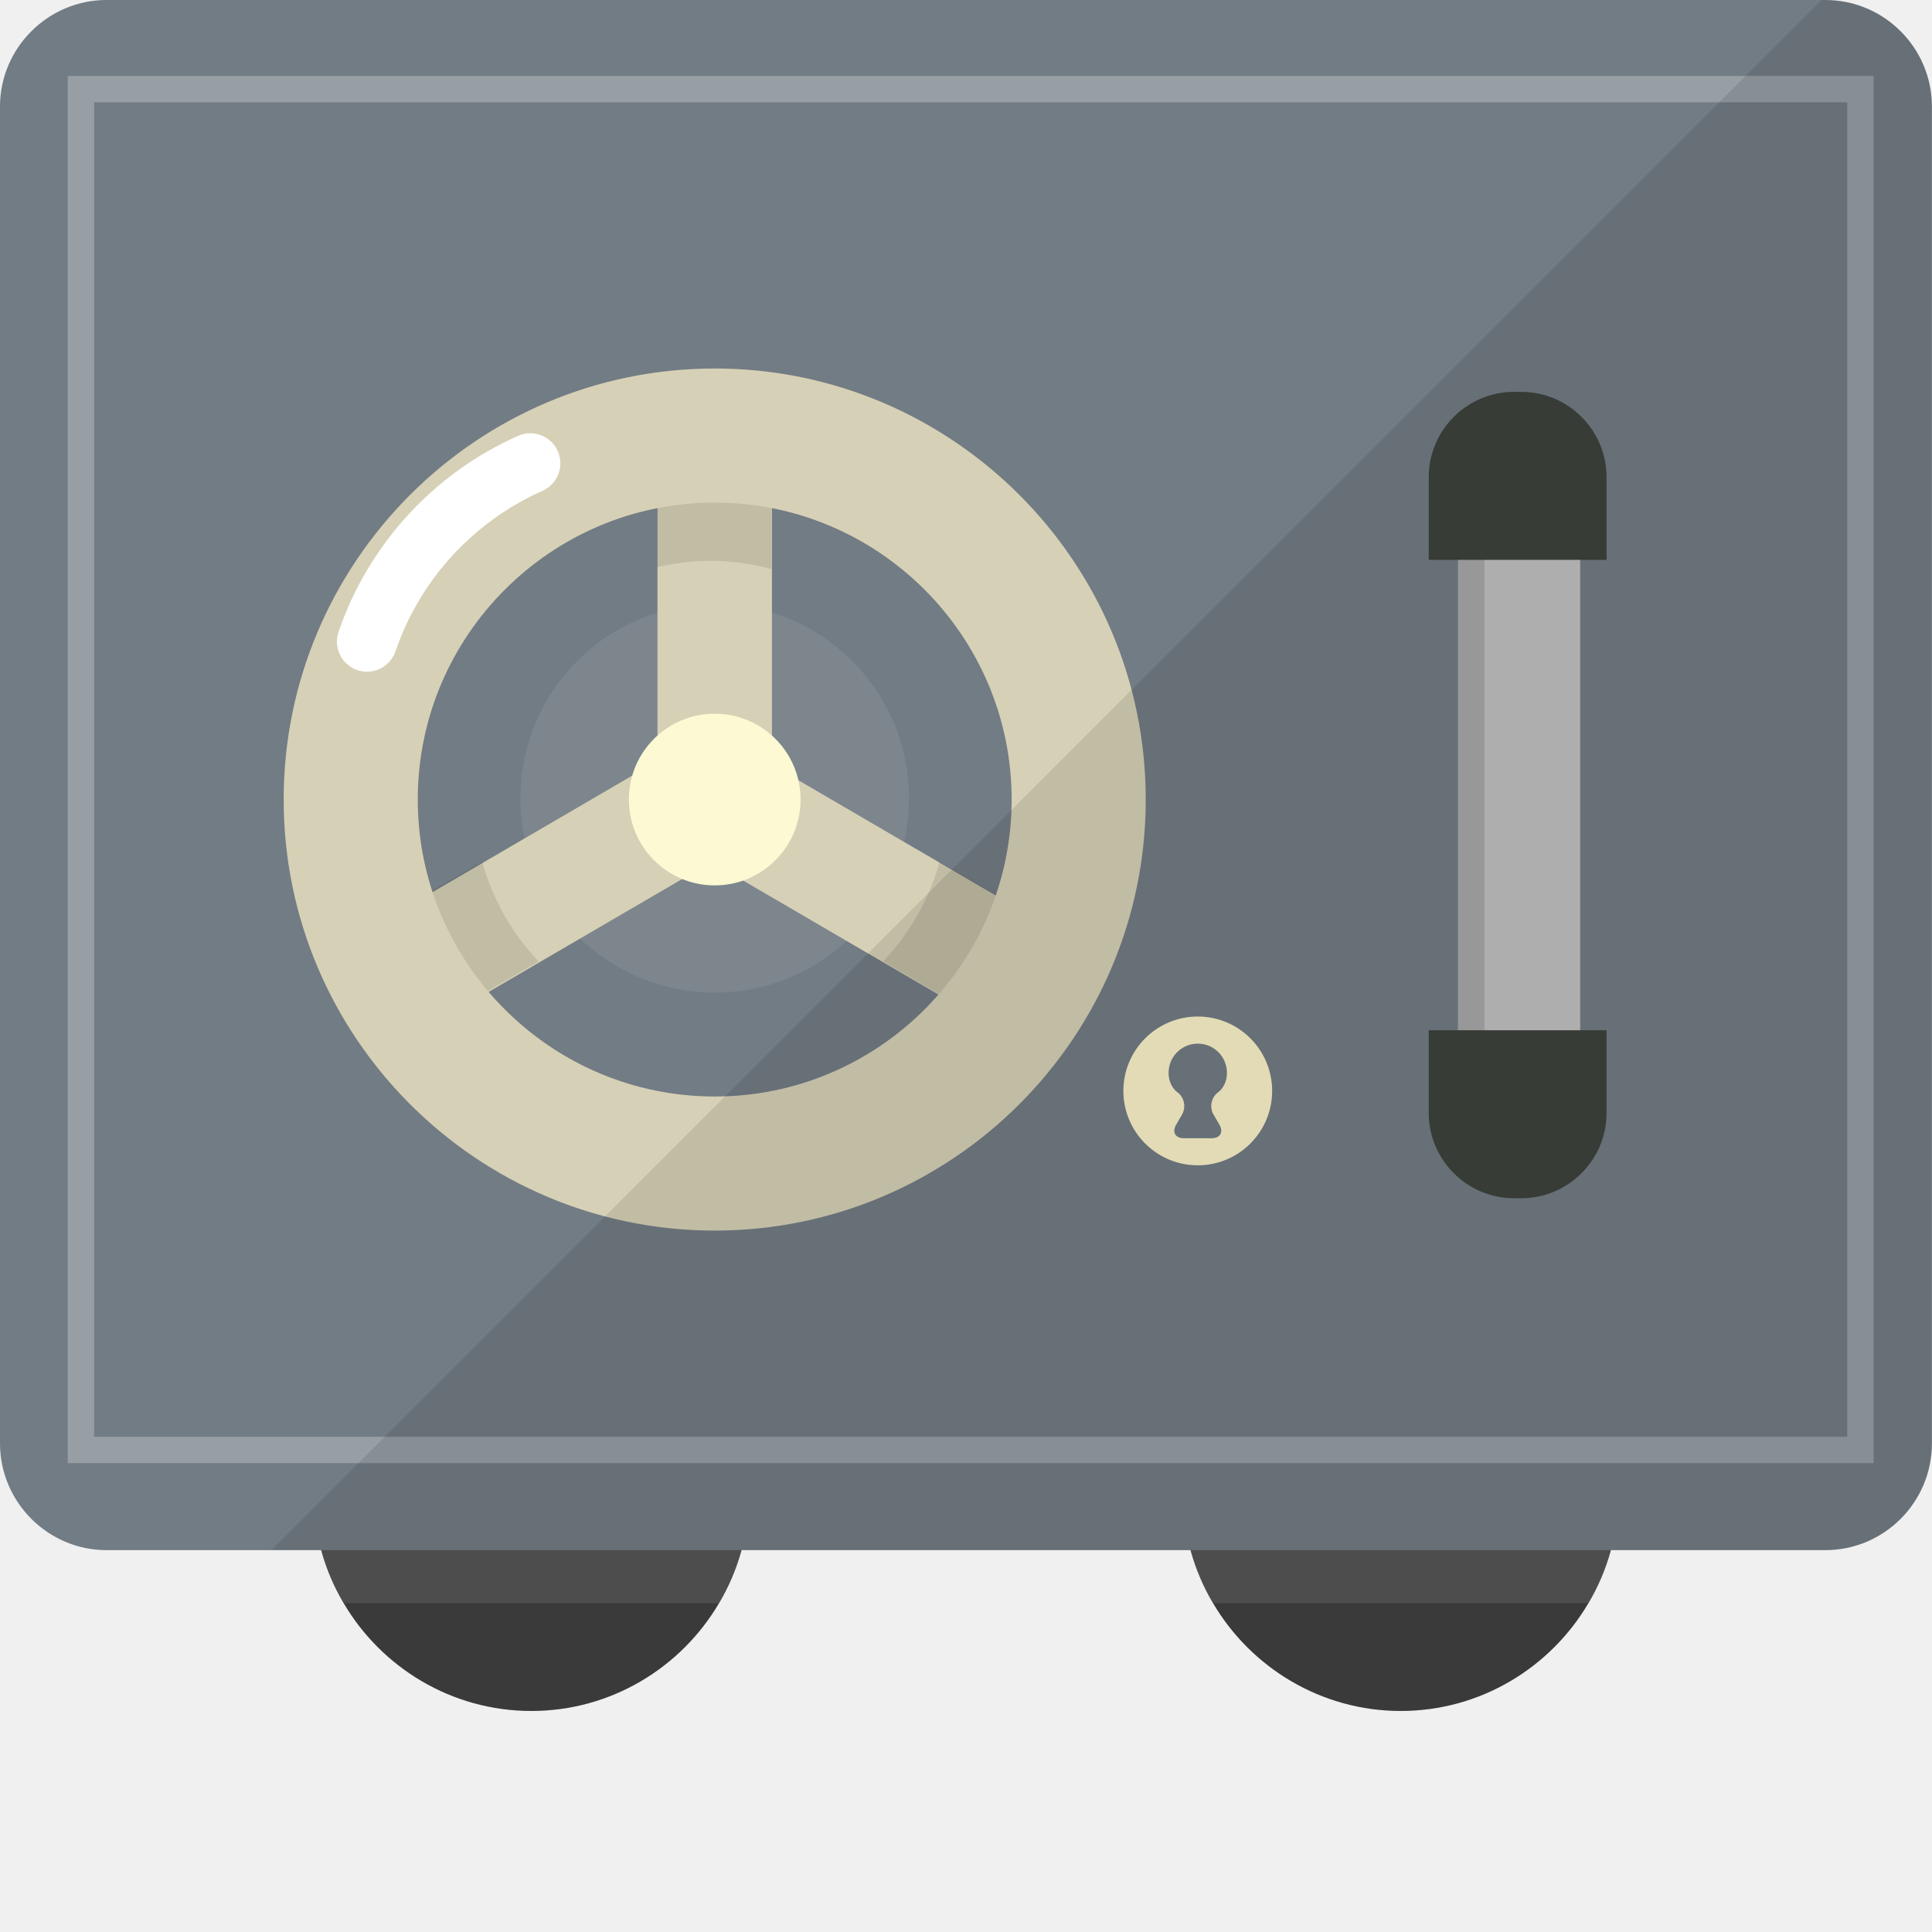
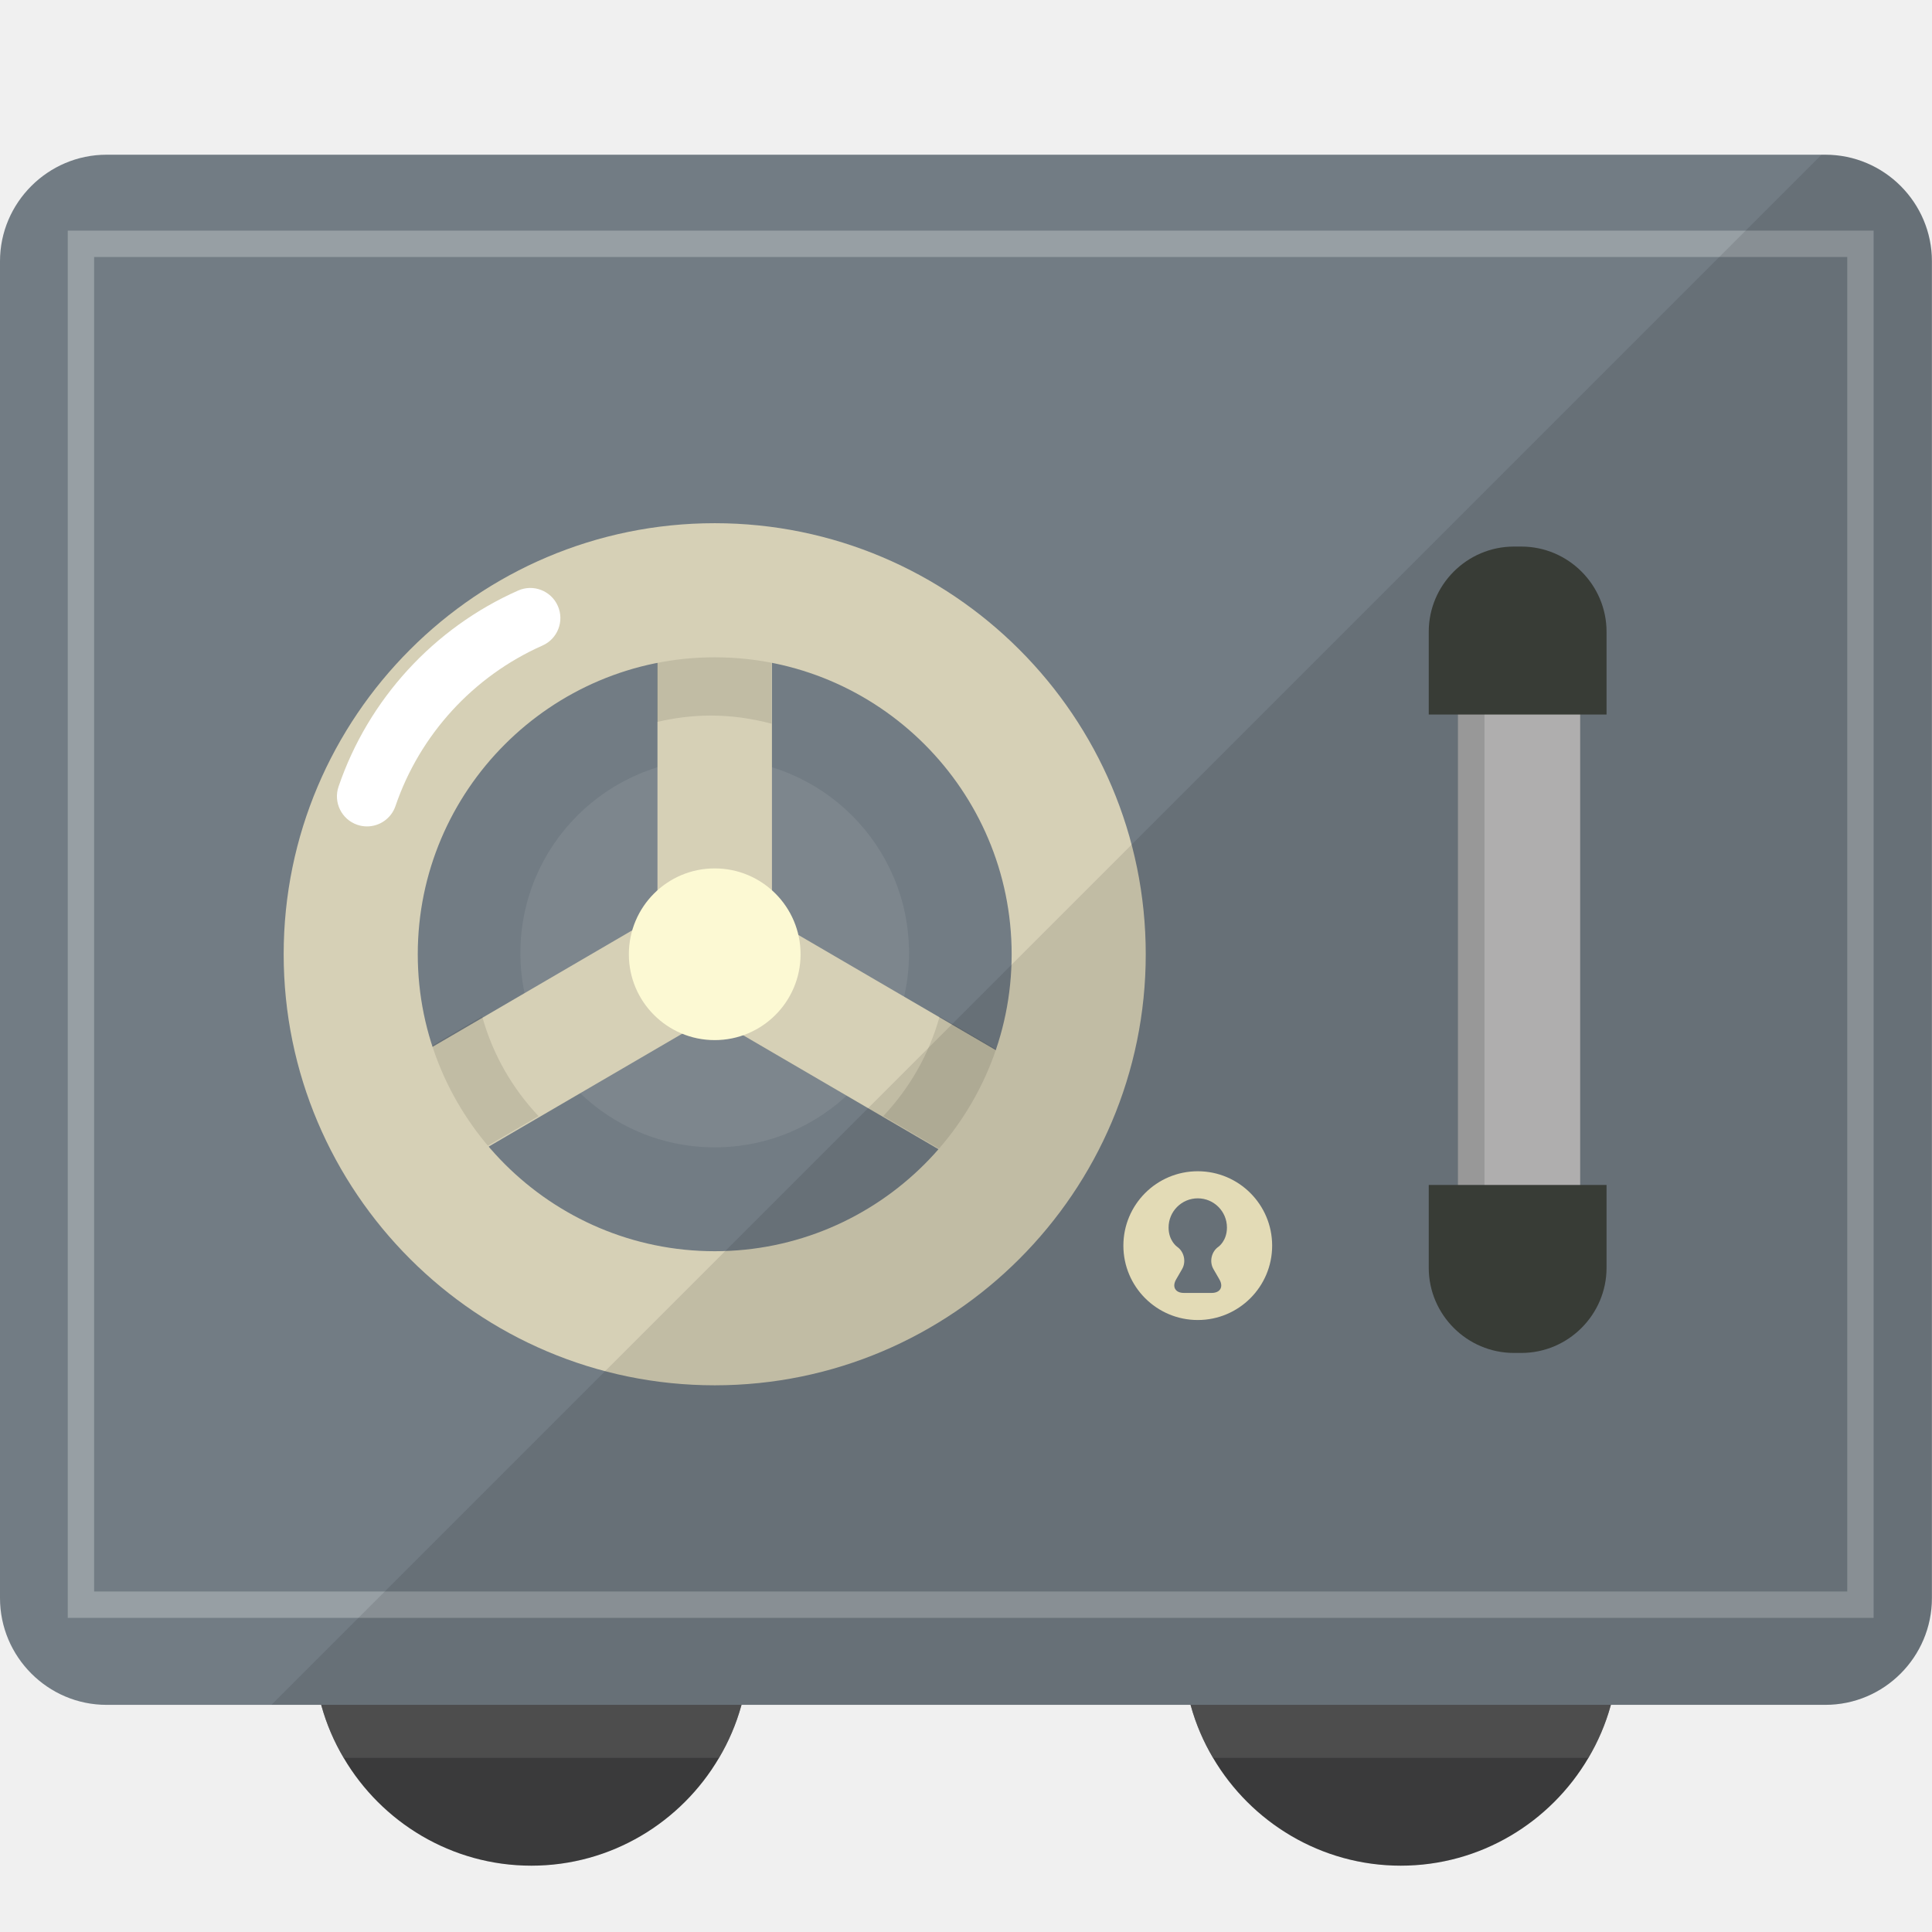
- <svg xmlns="http://www.w3.org/2000/svg" height="800px" width="800px" version="1.1" id="_x36_" viewBox="0 0 512 512" xml:space="preserve">
+ <svg xmlns="http://www.w3.org/2000/svg" height="800px" width="800px" version="1.1" id="_x36_" viewBox="0 0 512 430" xml:space="preserve">
  <g>
    <g>
      <g>
        <path style="fill:#404041;" d="M198.523,194.844v200.88c0,10.609-2.9,20.577-7.982,29.142     c-10.025,17.053-28.597,28.558-49.719,28.558h-0.02c-21.122,0-39.693-11.505-49.719-28.558     c-5.081-8.565-7.981-18.533-7.981-29.142v-200.88c0-31.731,25.969-57.7,57.7-57.7h0.02     C172.554,137.144,198.523,163.113,198.523,194.844z" />
        <path style="fill:#404041;" d="M428.915,194.844v200.88c0,10.609-2.901,20.577-7.981,29.142     c-10.026,17.053-28.597,28.558-49.719,28.558c-21.122,0-39.693-11.505-49.738-28.558c-5.081-8.565-7.981-18.533-7.981-29.142     v-200.88c0-31.731,25.988-57.7,57.72-57.7c15.866,0,30.291,6.483,40.744,16.956C422.413,164.554,428.915,178.979,428.915,194.844     z" />
      </g>
      <path style="opacity:0.5;fill:#696969;" d="M83.104,356.089h115.42v39.635c0,10.609-2.9,20.577-7.982,29.142H91.085    c-5.081-8.565-7.981-18.533-7.981-29.142V356.089z" />
      <path style="opacity:0.5;fill:#696969;" d="M428.915,356.089v39.635c0,10.609-2.901,20.577-7.981,29.142h-99.457    c-5.081-8.565-7.981-18.533-7.981-29.142v-39.635H428.915z" />
    </g>
    <path style="fill:#727C84;" d="M511.971,28.225v354.285c0,15.58-12.645,28.295-28.226,28.295H28.226   C12.715,410.806,0,398.091,0,382.511V28.225C0,12.715,12.715,0,28.226,0h455.519C499.325,0,511.971,12.715,511.971,28.225z" />
    <circle style="opacity:0.1;fill:#E0E0E0;" cx="189.406" cy="211.56" r="51.496" />
    <g>
      <circle style="fill:#FCF3CA;" cx="317.42" cy="289.106" r="19.713" />
      <path style="fill:#727C84;" d="M321.099,301.641c2.268,0,3.196-1.607,2.062-3.571l-1.591-2.756    c-1.134-1.964-0.534-4.625,1.333-5.913c0,0,2.25-1.552,2.25-5.098c0-4.27-3.462-7.732-7.732-7.732s-7.732,3.462-7.732,7.732    c0,3.546,2.25,5.098,2.25,5.098c1.867,1.288,2.467,3.949,1.333,5.913l-1.591,2.756c-1.134,1.964-0.206,3.571,2.062,3.571H321.099z    " />
    </g>
    <g style="opacity:0.3;">
      <path style="fill:#EDF2EE;" d="M17.955,20.121v367.63H496.53V20.121H17.955z M489.544,380.764H24.942V27.107h464.602V380.764z" />
    </g>
    <g>
      <g>
        <g>
          <g>
            <path style="fill:#D6D0B6;" d="M189.406,224.6c-8.378,0-15.169-3.796-15.169-8.48V112.668c0-4.684,6.79-8.48,15.169-8.48       c8.379,0,15.169,3.796,15.169,8.48v103.452C204.575,220.804,197.784,224.6,189.406,224.6z" />
          </g>
          <g>
            <g>
              <path style="fill:#D6D0B6;" d="M269.527,273.325c-2.574,0-5.181-0.656-7.571-2.034l-80.132-46.756        c-7.255-4.189-9.741-13.466-5.552-20.721c4.187-7.257,13.462-9.741,20.721-5.552l80.132,46.756        c7.255,4.189,9.741,13.466,5.552,20.721C279.868,270.605,274.769,273.325,269.527,273.325z" />
            </g>
            <g>
              <path style="fill:#D6D0B6;" d="M107.494,273.325c2.574,0,5.181-0.656,7.571-2.034l80.132-46.756        c7.255-4.189,9.741-13.466,5.552-20.721c-4.187-7.257-13.462-9.741-20.721-5.552l-80.132,46.756        c-7.255,4.189-9.741,13.466-5.552,20.721C97.152,270.605,102.252,273.325,107.494,273.325z" />
            </g>
          </g>
        </g>
        <circle style="fill:#FCF9D3;" cx="189.406" cy="211.888" r="22.753" />
      </g>
      <g>
        <path style="opacity:0.1;fill:#040000;" d="M188.393,148.631c5.561,0,10.928,0.796,16.067,2.156v-29.082     c-5.226-0.932-10.577-1.504-16.067-1.504c-4.866,0-9.608,0.493-14.271,1.229v28.895     C178.716,149.254,183.479,148.631,188.393,148.631z" />
        <path style="opacity:0.1;fill:#040000;" d="M249.008,228.378c-2.783,10.032-7.974,19.049-14.937,26.408l25.034,14.607     c6.397-7.811,11.441-16.734,14.99-26.377L249.008,228.378z" />
        <path style="opacity:0.1;fill:#040000;" d="M127.785,228.378l-25.087,14.638c3.549,9.644,8.593,18.566,14.99,26.377     l25.034-14.607C135.759,247.428,130.567,238.411,127.785,228.378z" />
      </g>
      <g>
        <path style="fill:#D6D0B6;" d="M189.402,326.121c-62.982,0-114.227-51.245-114.227-114.234     c0-62.989,51.245-114.234,114.227-114.234c62.989,0,114.234,51.245,114.234,114.234     C303.636,274.877,252.391,326.121,189.402,326.121z M189.402,133.192c-43.388,0-78.689,35.301-78.689,78.696     c0,43.395,35.302,78.696,78.689,78.696c43.395,0,78.696-35.302,78.696-78.696C268.098,168.493,232.797,133.192,189.402,133.192z" />
      </g>
      <g>
        <g>
          <path style="fill:#FFFFFF;" d="M97.262,178.007c-0.851,0-1.717-0.135-2.569-0.425c-4.167-1.422-6.398-5.946-4.976-10.113      c7.877-23.116,25.223-42.061,47.592-51.966c4.011-1.79,8.728,0.036,10.513,4.058c1.785,4.026-0.031,8.733-4.058,10.513      c-18.311,8.115-32.513,23.615-38.958,42.533C103.675,175.921,100.578,178.007,97.262,178.007z" />
        </g>
      </g>
    </g>
    <g>
      <path style="fill:#A9A9A8;" d="M403.88,304.812h-2.672c-8.161,0-14.839-6.678-14.839-14.839V133.802    c0-8.161,6.678-14.839,14.839-14.839h2.672c8.161,0,14.839,6.677,14.839,14.839v156.171    C418.719,298.135,412.041,304.812,403.88,304.812z" />
      <path style="fill:#C2C1C1;" d="M406.734,307.719h-1.331c-6.601,0-12.002-5.401-12.002-12.002V133.872    c0-6.601,5.401-12.002,12.002-12.002h1.331c6.601,0,12.002,5.401,12.002,12.002v161.845    C418.736,302.318,413.335,307.719,406.734,307.719z" />
      <path style="fill:#3E423C;" d="M425.751,148.364h-47.118v-21.951c0-12.411,10.154-22.565,22.565-22.565h1.987    c12.411,0,22.566,10.155,22.566,22.566V148.364z" />
      <path style="fill:#3E423C;" d="M378.633,273.026h47.118v21.951c0,12.411-10.154,22.565-22.565,22.565h-1.987    c-12.411,0-22.566-10.155-22.566-22.566V273.026z" />
    </g>
    <path style="opacity:0.1;fill:#040000;" d="M483.773,0.019h-1.061L71.959,410.772h13.171c1.362,4.993,3.366,9.729,5.956,14.094   c10.025,17.053,28.597,28.558,49.719,28.558h0.019c21.122,0,39.694-11.505,49.719-28.558c2.589-4.365,4.594-9.101,5.956-14.094   h119.023c1.361,4.993,3.366,9.729,5.955,14.094c10.045,17.053,28.617,28.558,49.738,28.558c21.122,0,39.693-11.505,49.719-28.558   c2.589-4.365,4.594-9.101,5.956-14.094h56.883c15.525,0,28.227-12.702,28.227-28.227V28.246   C512,12.721,499.298,0.019,483.773,0.019z" />
  </g>
</svg>
